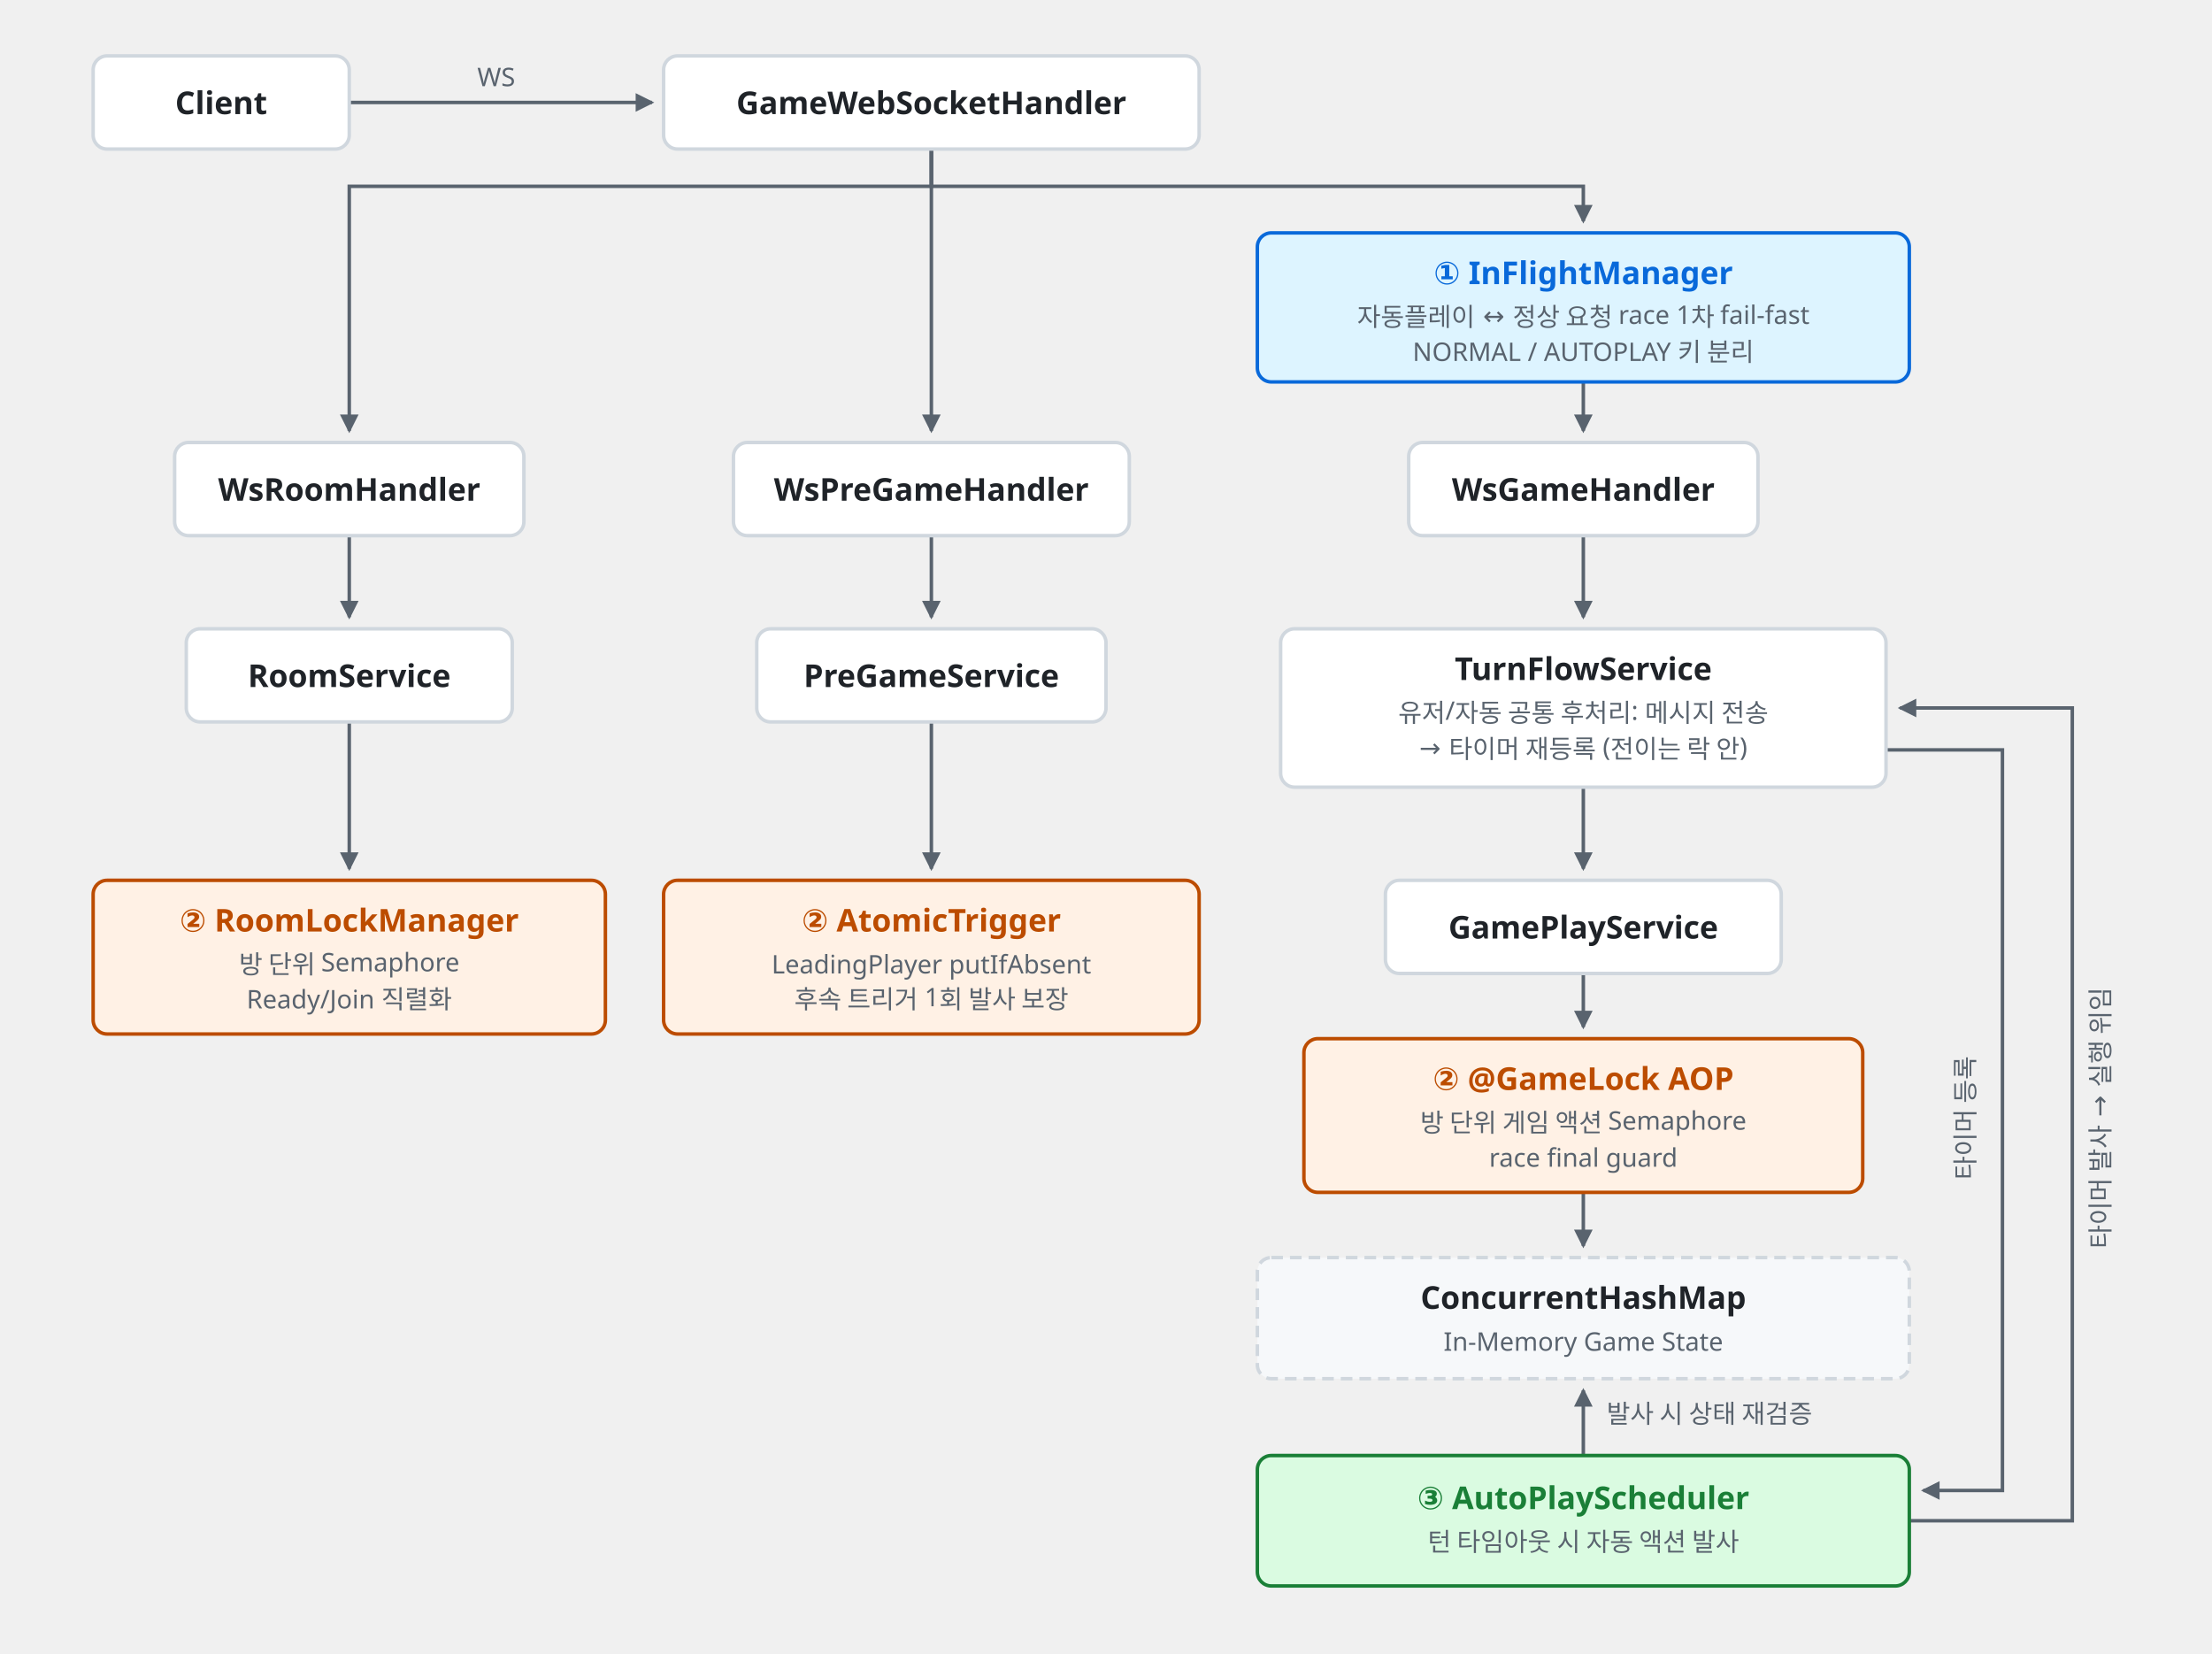
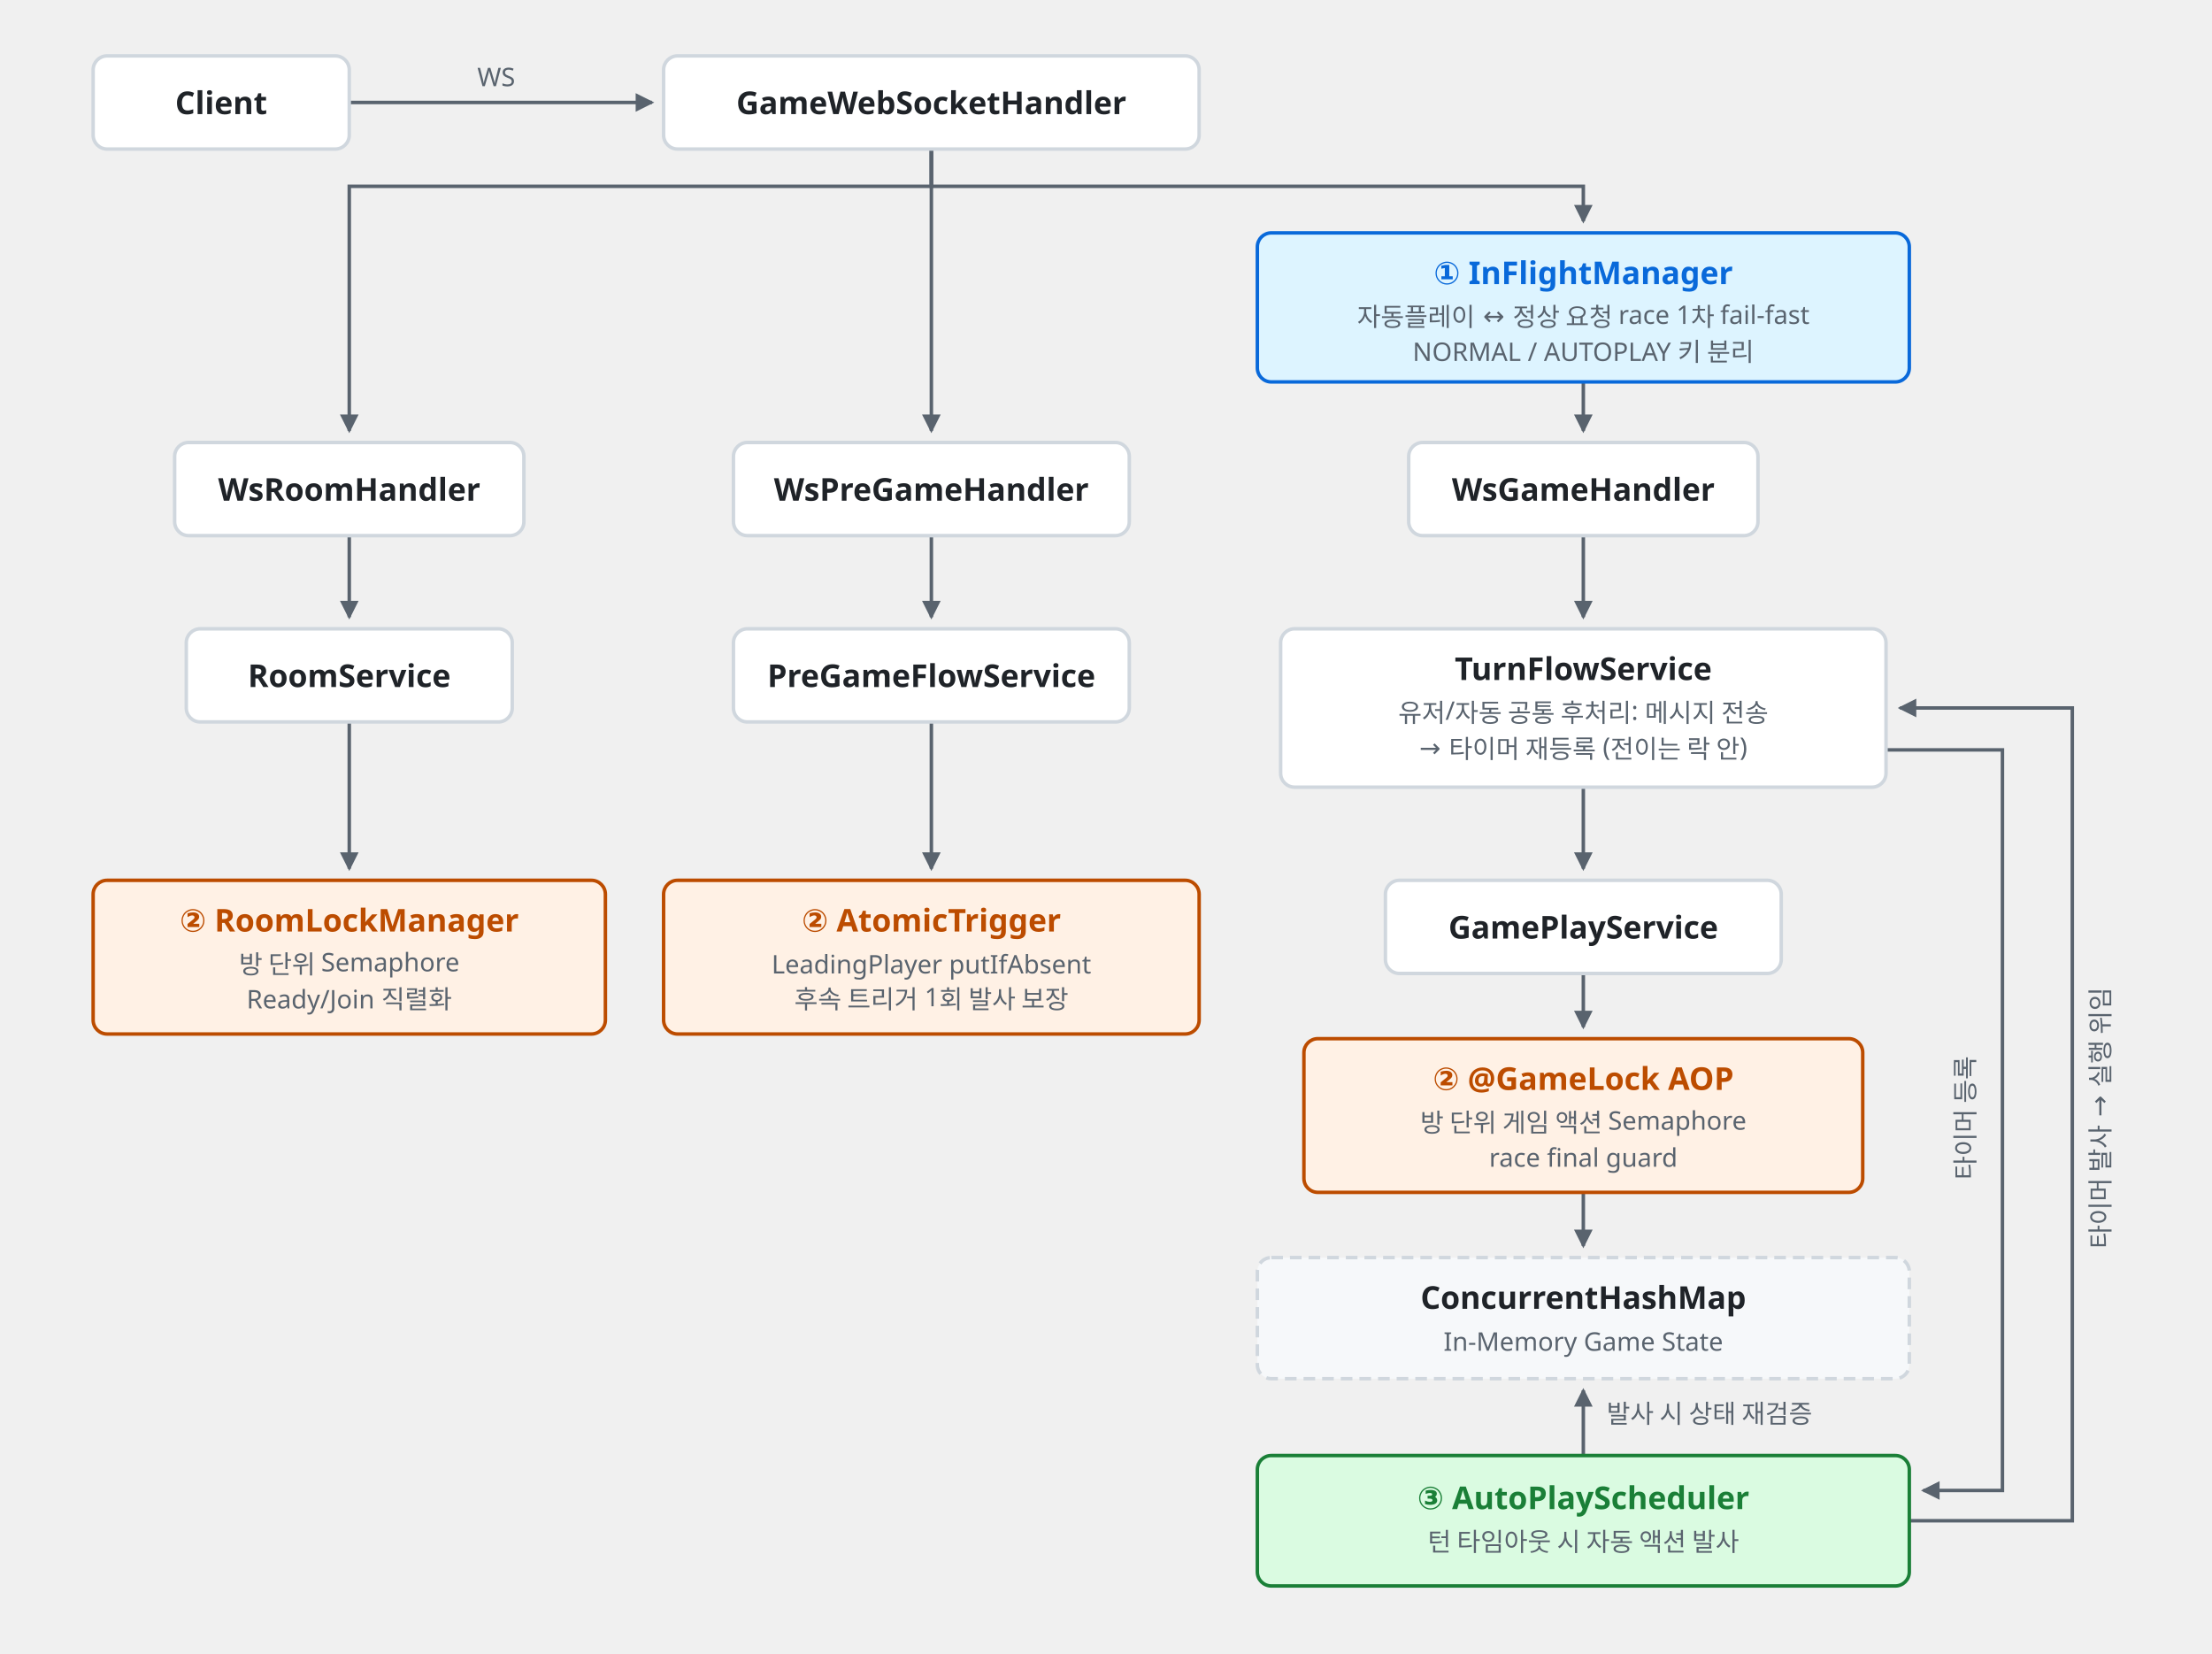
<svg xmlns="http://www.w3.org/2000/svg" viewBox="0 0 950 710" font-family="Pretendard, 'Noto Sans KR', 'Malgun Gothic', 'Apple SD Gothic Neo', 'Segoe UI', sans-serif">
  <defs>
    <marker id="arw" markerWidth="9" markerHeight="8" refX="7" refY="4" orient="auto" markerUnits="userSpaceOnUse">
      <path d="M0,0 L8,4 L0,8 Z" fill="#59636e" />
    </marker>
  </defs>
  <style>
    .box{fill:#ffffff;stroke:#d0d7de;stroke-width:1.5}
    .a1{fill:#ddf4ff;stroke:#0969da;stroke-width:1.5}
    .a2{fill:#fff1e5;stroke:#bc4c00;stroke-width:1.5}
    .a3{fill:#dafbe1;stroke:#1a7f37;stroke-width:1.5}
    .store{fill:#f6f8fa;stroke:#d0d7de;stroke-width:1.5;stroke-dasharray:5 3}
    .t{fill:#1f2328;font-size:13.5px;font-weight:600;text-anchor:middle}
    .c1{fill:#0969da}
    .c2{fill:#bc4c00}
    .c3{fill:#1a7f37}
    .s{fill:#59636e;font-size:11px;text-anchor:middle}
    .lbl{fill:#59636e;font-size:11px}
    .edge{stroke:#59636e;stroke-width:1.5;fill:none;marker-end:url(#arw)}
  </style>
  <path class="edge" d="M150,44 H280" />
  <text class="lbl" x="205" y="37">WS</text>
  <path class="edge" d="M400,64 V80 H150 V185" />
  <path class="edge" d="M400,64 V185" />
  <path class="edge" d="M400,64 V80 H680 V95" />
  <path class="edge" d="M680,164 V185" />
  <path class="edge" d="M150,230 V265" />
  <path class="edge" d="M400,230 V265" />
  <path class="edge" d="M680,230 V265" />
  <path class="edge" d="M150,310 V373" />
  <path class="edge" d="M400,310 V373" />
  <path class="edge" d="M680,338 V373" />
  <path class="edge" d="M680,418 V441" />
  <path class="edge" d="M680,512 V535" />
  <path class="edge" d="M680,625 V597" />
  <text class="lbl" x="690" y="611">발사 시 상태 재검증</text>
  <path class="edge" d="M810,322 H860 V640 H826" />
  <text class="lbl" x="848" y="480" text-anchor="middle" transform="rotate(-90 848 480)">타이머 등록</text>
  <path class="edge" d="M820,653 H890 V304 H816" />
  <text class="lbl" x="906" y="480" text-anchor="middle" transform="rotate(-90 906 480)">타이머 발사 → 실행 위임</text>
  <rect class="box" x="40" y="24" width="110" height="40" rx="6" />
  <text class="t" x="95" y="49">Client</text>
  <rect class="box" x="285" y="24" width="230" height="40" rx="6" />
  <text class="t" x="400" y="49">GameWebSocketHandler</text>
  <rect class="a1" x="540" y="100" width="280" height="64" rx="6" />
  <text class="t c1" x="680" y="122">① InFlightManager</text>
  <text class="s" x="680" y="140">자동플레이 ↔ 정상 요청 race 1차 fail-fast</text>
  <text class="s" x="680" y="155">NORMAL / AUTOPLAY 키 분리</text>
  <rect class="box" x="75" y="190" width="150" height="40" rx="6" />
  <text class="t" x="150" y="215">WsRoomHandler</text>
  <rect class="box" x="315" y="190" width="170" height="40" rx="6" />
  <text class="t" x="400" y="215">WsPreGameHandler</text>
  <rect class="box" x="605" y="190" width="150" height="40" rx="6" />
  <text class="t" x="680" y="215">WsGameHandler</text>
  <rect class="box" x="80" y="270" width="140" height="40" rx="6" />
  <text class="t" x="150" y="295">RoomService</text>
-   <rect class="box" x="325" y="270" width="150" height="40" rx="6" />
-   <text class="t" x="400" y="295">PreGameService</text>
+   <rect class="box" x="315" y="270" width="170" height="40" rx="6" />
+   <text class="t" x="400" y="295">PreGameFlowService</text>
  <rect class="box" x="550" y="270" width="260" height="68" rx="6" />
  <text class="t" x="680" y="292">TurnFlowService</text>
  <text class="s" x="680" y="310">유저/자동 공통 후처리: 메시지 전송</text>
  <text class="s" x="680" y="325">→ 타이머 재등록 (전이는 락 안)</text>
  <rect class="a2" x="40" y="378" width="220" height="66" rx="6" />
  <text class="t c2" x="150" y="400">② RoomLockManager</text>
  <text class="s" x="150" y="418">방 단위 Semaphore</text>
  <text class="s" x="150" y="433">Ready/Join 직렬화</text>
  <rect class="a2" x="285" y="378" width="230" height="66" rx="6" />
  <text class="t c2" x="400" y="400">② AtomicTrigger</text>
  <text class="s" x="400" y="418">LeadingPlayer putIfAbsent</text>
  <text class="s" x="400" y="433">후속 트리거 1회 발사 보장</text>
  <rect class="box" x="595" y="378" width="170" height="40" rx="6" />
  <text class="t" x="680" y="403">GamePlayService</text>
  <rect class="a2" x="560" y="446" width="240" height="66" rx="6" />
  <text class="t c2" x="680" y="468">② @GameLock AOP</text>
  <text class="s" x="680" y="486">방 단위 게임 액션 Semaphore</text>
  <text class="s" x="680" y="501">race final guard</text>
  <rect class="store" x="540" y="540" width="280" height="52" rx="6" />
  <text class="t" x="680" y="562">ConcurrentHashMap</text>
  <text class="s" x="680" y="580">In-Memory Game State</text>
  <rect class="a3" x="540" y="625" width="280" height="56" rx="6" />
  <text class="t c3" x="680" y="648">③ AutoPlayScheduler</text>
  <text class="s" x="680" y="666">턴 타임아웃 시 자동 액션 발사</text>
</svg>
